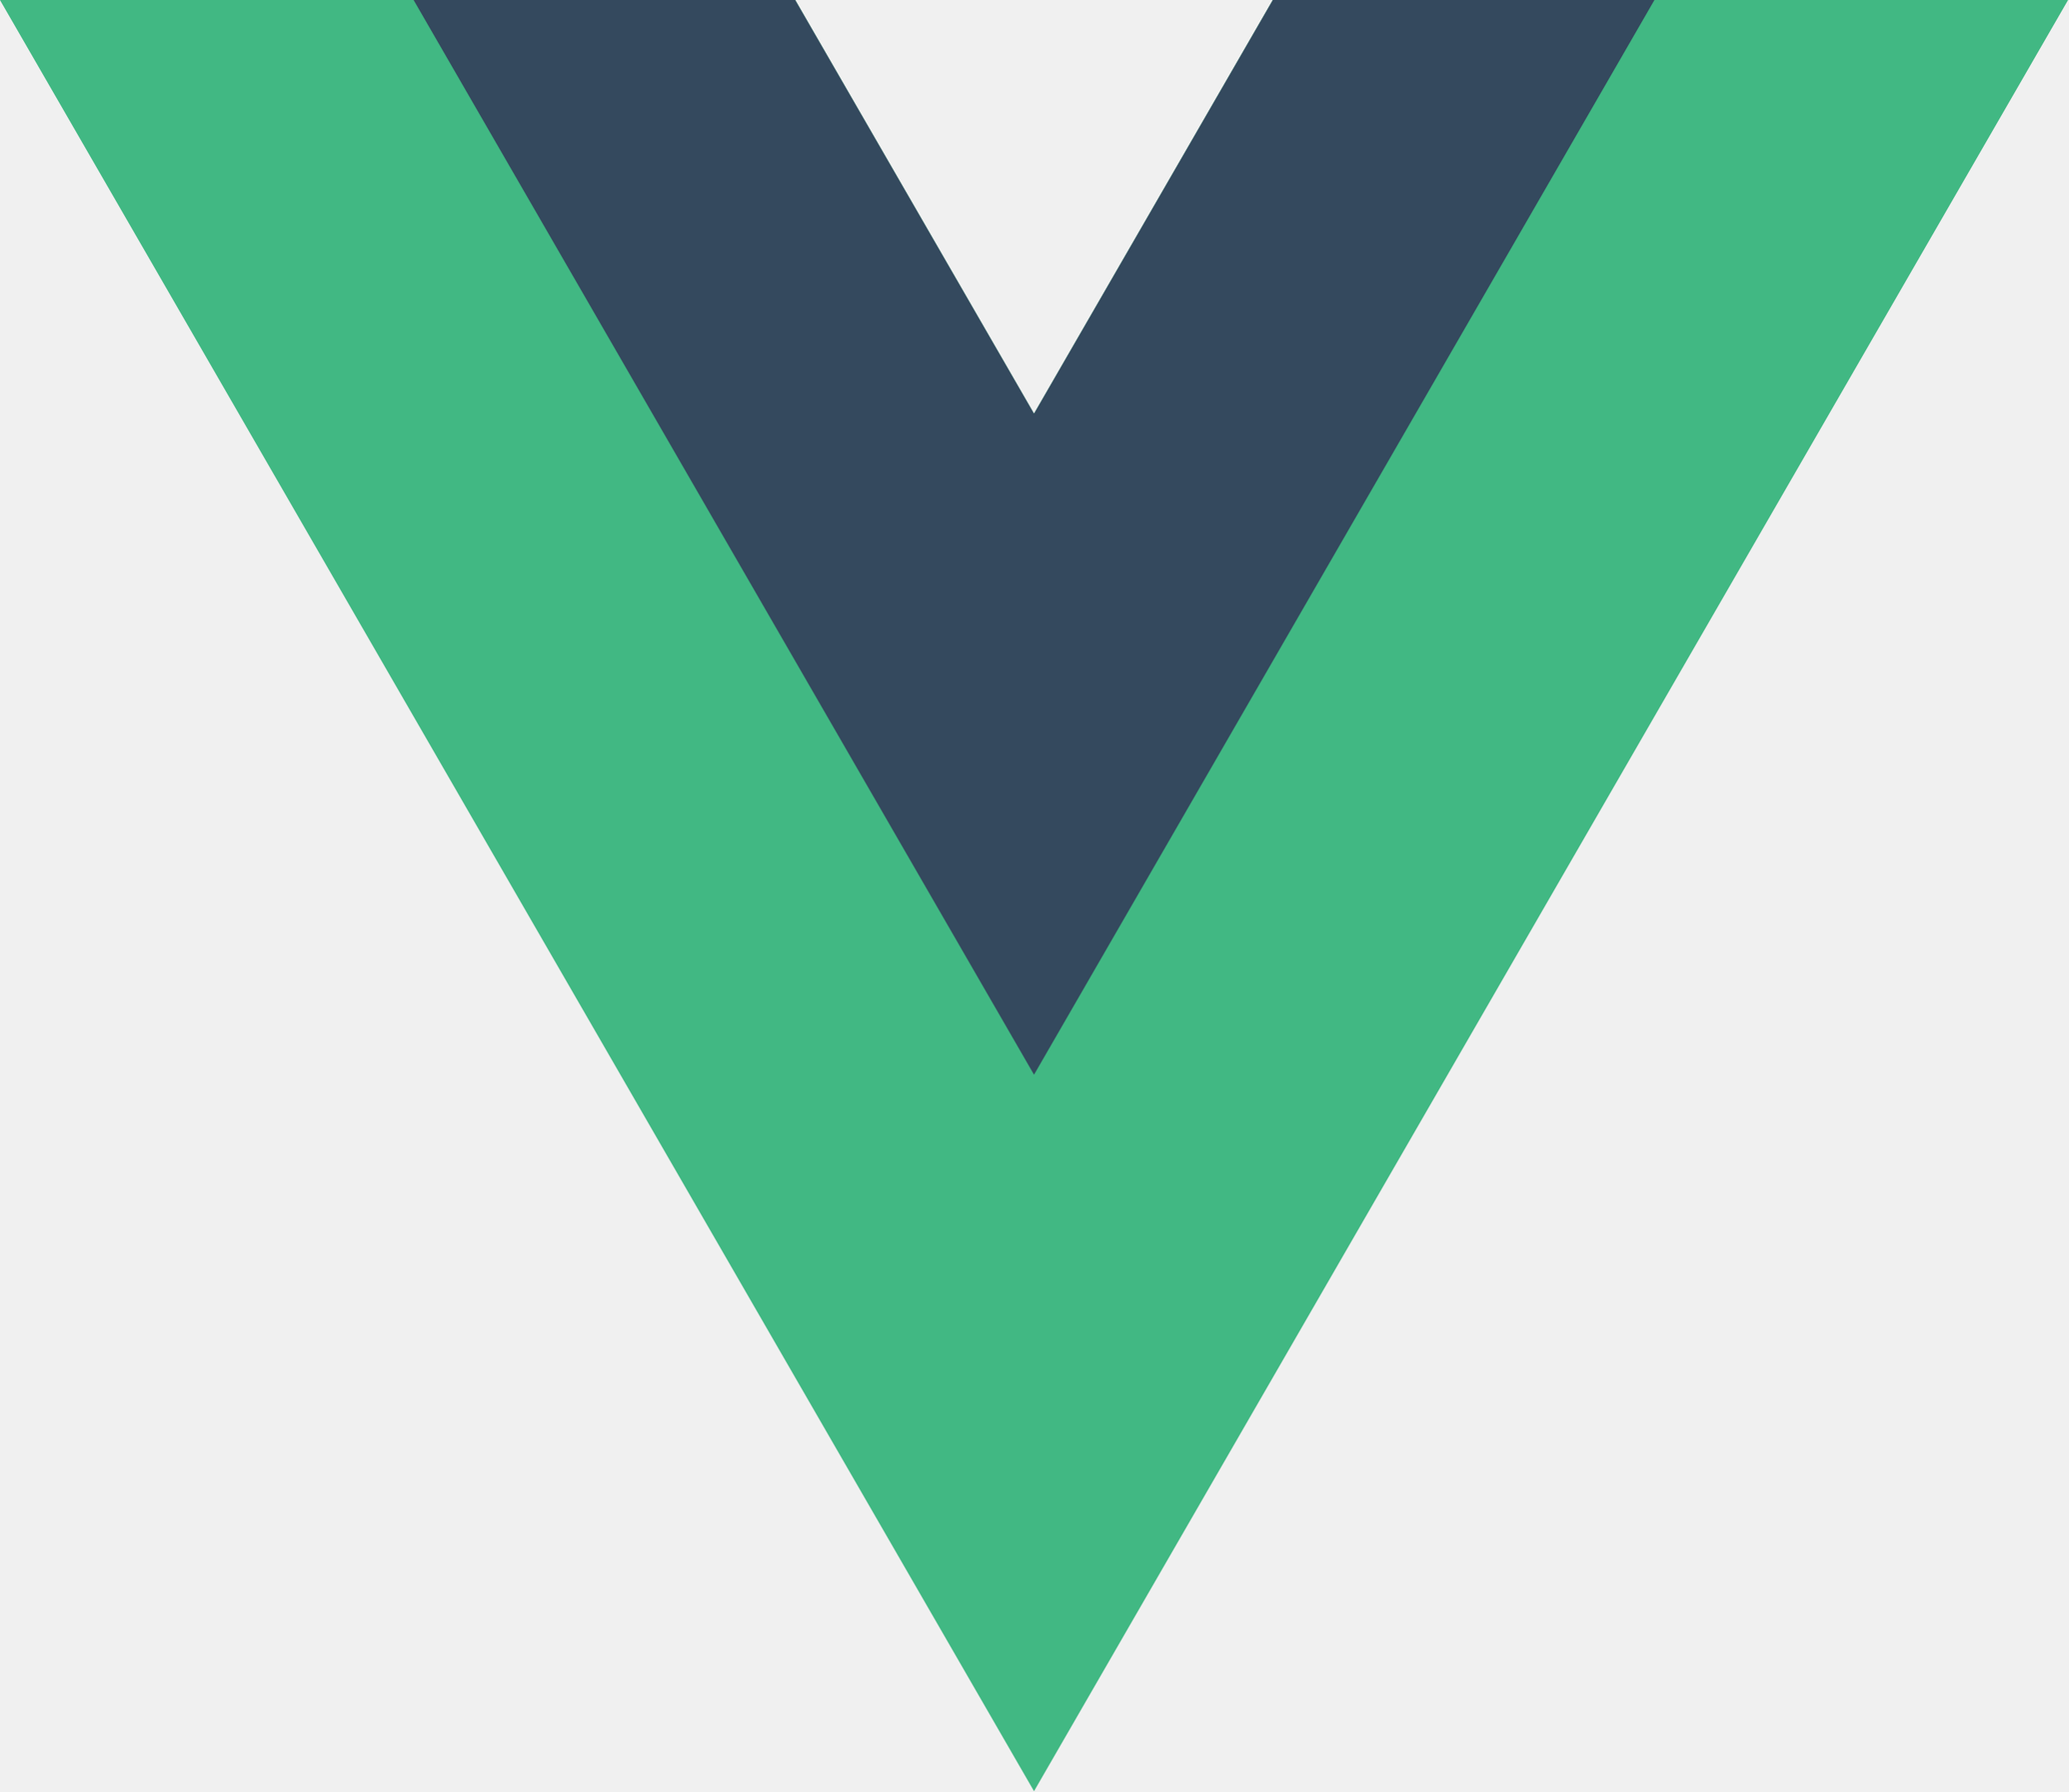
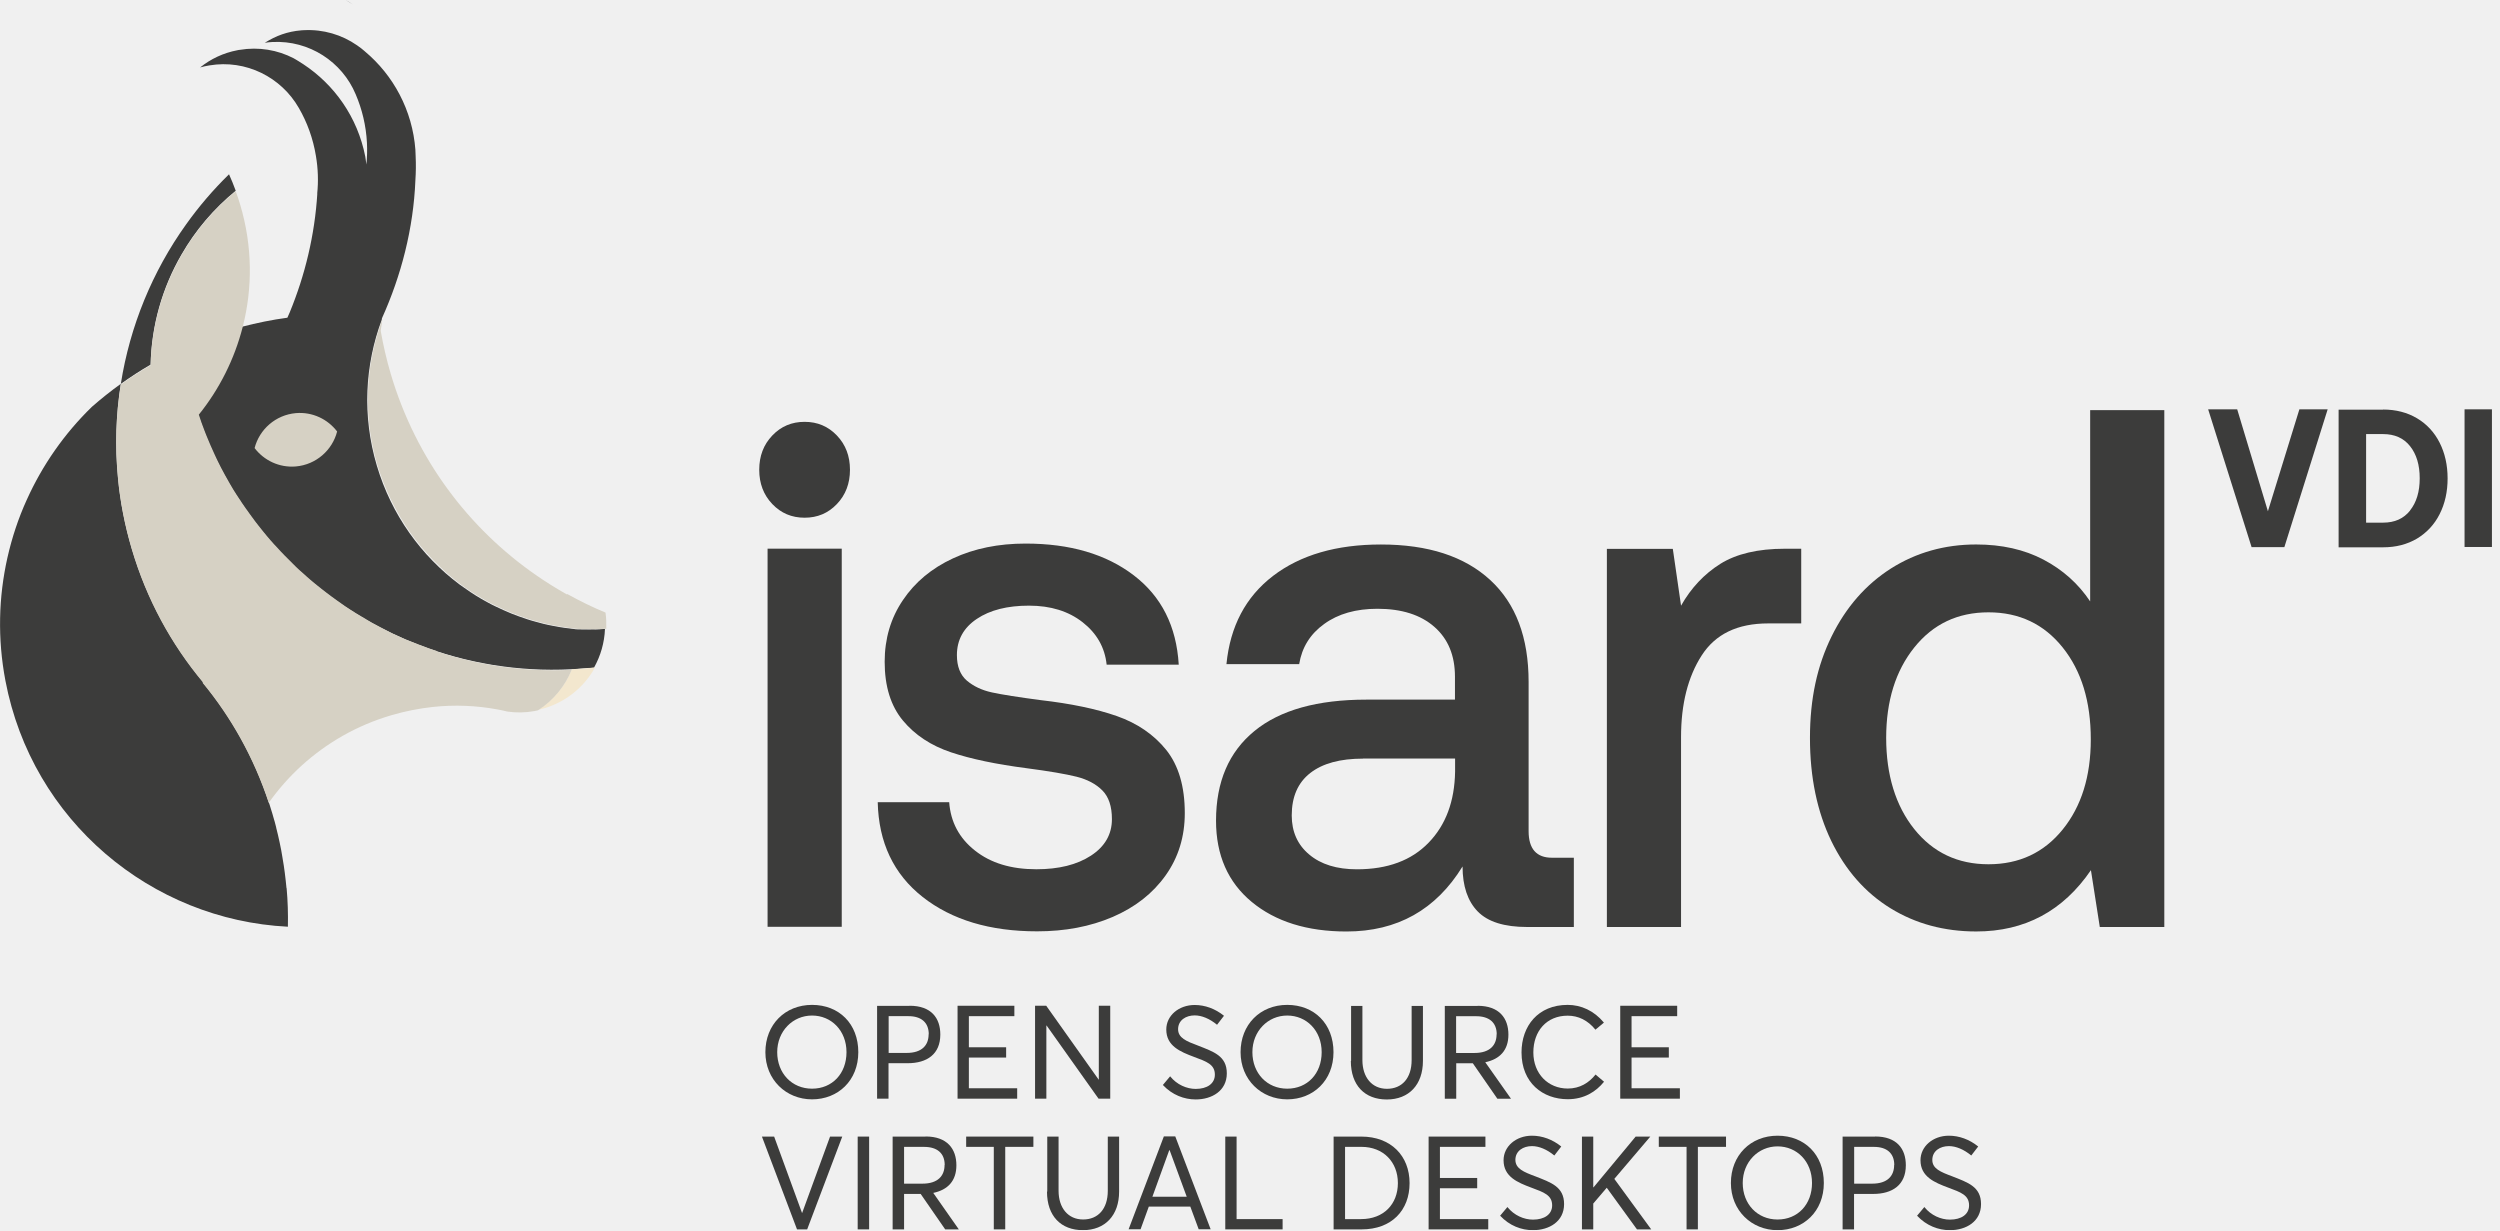
- <svg xmlns="http://www.w3.org/2000/svg" viewBox="0 0 261.76 226.69">
-   <path d="M161.096.001l-30.225 52.351L100.647.001H-.005l130.877 226.688L261.749.001z" fill="#41b883" />
-   <path d="M161.096.001l-30.225 52.351L100.647.001H52.346l78.526 136.01L209.398.001z" fill="#34495e" />
+ <svg xmlns="http://www.w3.org/2000/svg" width="189" height="93" viewBox="0 0 189 93" fill="none">
+   <mask id="mask0_9150_34818" style="mask-type:luminance" maskUnits="userSpaceOnUse" x="0" y="0" width="189" height="93">
+     <path d="M188.39 0H0V93H188.39V0Z" fill="white" />
+   </mask>
+   <g mask="url(#mask0_9150_34818)">
+     <path d="M63.636 70.068H58.029V41.481H63.636V70.068ZM64.258 35.515C64.258 36.555 63.927 37.419 63.266 38.109C62.606 38.799 61.799 39.139 60.828 39.139C59.856 39.139 59.049 38.799 58.389 38.109C57.728 37.419 57.398 36.555 57.398 35.515C57.398 34.475 57.728 33.611 58.389 32.921C59.049 32.231 59.856 31.891 60.828 31.891C61.799 31.891 62.606 32.231 63.266 32.921C63.927 33.611 64.258 34.475 64.258 35.515Z" fill="#3C3C3B" />
+     <path d="M73.702 64.298C74.898 65.25 76.443 65.716 78.347 65.716C80.047 65.716 81.418 65.376 82.477 64.686C83.536 63.996 84.061 63.073 84.061 61.927C84.061 60.955 83.818 60.236 83.332 59.75C82.846 59.264 82.195 58.924 81.388 58.72C80.572 58.516 79.319 58.302 77.628 58.079C75.306 57.778 73.401 57.379 71.895 56.874C70.389 56.369 69.174 55.572 68.261 54.474C67.348 53.376 66.881 51.899 66.881 50.033C66.881 48.284 67.338 46.73 68.261 45.369C69.174 44.009 70.438 42.959 72.05 42.211C73.663 41.463 75.49 41.094 77.531 41.094C80.893 41.094 83.614 41.891 85.712 43.494C87.811 45.097 88.938 47.342 89.113 50.247H83.662C83.526 48.945 82.914 47.876 81.845 47.041C80.776 46.205 79.426 45.787 77.793 45.787C76.161 45.787 74.849 46.117 73.848 46.788C72.847 47.458 72.342 48.372 72.342 49.528C72.342 50.383 72.595 51.024 73.09 51.452C73.596 51.879 74.227 52.181 74.985 52.346C75.743 52.511 76.977 52.705 78.668 52.929C80.951 53.191 82.875 53.59 84.43 54.134C85.984 54.678 87.228 55.533 88.171 56.699C89.104 57.875 89.57 59.459 89.57 61.47C89.57 63.258 89.084 64.832 88.112 66.192C87.141 67.553 85.81 68.592 84.119 69.321C82.418 70.05 80.524 70.409 78.405 70.409C74.839 70.409 71.963 69.545 69.757 67.815C67.561 66.085 66.424 63.695 66.356 60.644H71.759C71.866 62.131 72.507 63.355 73.702 64.298Z" fill="#3C3C3B" />
+     <path d="M103.048 57.352C101.318 57.352 99.987 57.712 99.054 58.441C98.121 59.169 97.655 60.238 97.655 61.647C97.655 62.871 98.092 63.863 98.976 64.601C99.861 65.349 101.066 65.719 102.581 65.719C104.904 65.719 106.711 65.048 108.003 63.707C109.305 62.366 109.966 60.578 110.005 58.343V57.343H103.048V57.352ZM118.974 70.081H115.456C113.727 70.081 112.483 69.693 111.715 68.906C110.957 68.128 110.569 66.992 110.569 65.505C108.557 68.779 105.632 70.421 101.794 70.421C98.821 70.421 96.431 69.673 94.633 68.187C92.835 66.7 91.932 64.65 91.932 62.046C91.932 59.101 92.903 56.847 94.837 55.263C96.771 53.679 99.598 52.892 103.3 52.892H109.995V51.163C109.995 49.559 109.48 48.306 108.441 47.393C107.401 46.479 105.963 46.023 104.136 46.023C102.513 46.023 101.172 46.401 100.113 47.169C99.054 47.927 98.422 48.947 98.218 50.21H92.719C93.001 47.344 94.176 45.119 96.246 43.535C98.325 41.951 101.036 41.164 104.398 41.164C107.964 41.164 110.714 42.058 112.658 43.846C114.601 45.634 115.563 48.199 115.563 51.551V62.833C115.563 64.174 116.156 64.844 117.332 64.844H118.983V70.091L118.974 70.081Z" fill="#3C3C3B" />
+     <path d="M136.172 47.13H133.675C131.353 47.13 129.682 47.936 128.642 49.559C127.602 51.182 127.087 53.232 127.087 55.729V70.081H121.48V41.494H126.465L127.087 45.789C127.845 44.448 128.836 43.399 130.051 42.631C131.265 41.873 132.888 41.484 134.929 41.484H136.172V47.12V47.13Z" fill="#3C3C3B" />
+     <path d="M158.064 55.893C158.064 53.026 157.355 50.714 155.936 48.945C154.518 47.177 152.652 46.292 150.33 46.292C148.007 46.292 146.142 47.177 144.723 48.945C143.304 50.714 142.595 52.997 142.595 55.786C142.595 58.575 143.304 60.916 144.723 62.685C146.142 64.453 148.007 65.338 150.33 65.338C152.652 65.338 154.518 64.463 155.936 62.714C157.355 60.965 158.064 58.691 158.064 55.902M163.622 70.079H158.744L158.074 65.784C155.965 68.874 153.07 70.419 149.407 70.419C146.987 70.419 144.82 69.836 142.916 68.661C141.011 67.485 139.525 65.794 138.446 63.579C137.377 61.363 136.833 58.769 136.833 55.795C136.833 52.822 137.377 50.335 138.465 48.119C139.554 45.904 141.05 44.194 142.955 42.979C144.859 41.774 147.007 41.162 149.397 41.162C151.331 41.162 153.031 41.541 154.489 42.309C155.946 43.076 157.122 44.126 158.016 45.467V31.008H163.622V70.089V70.079Z" fill="#3C3C3B" />
+   </g>
+   <path d="M169.132 30.945L171.454 38.651L173.834 30.945H175.972L172.698 41.362H170.22L166.936 30.945H169.132Z" fill="#3C3C3B" />
+   <mask id="mask1_9150_34818" style="mask-type:luminance" maskUnits="userSpaceOnUse" x="0" y="0" width="189" height="93">
+     <path d="M188.39 0H0V93H188.39V0Z" fill="white" />
+   </mask>
+   <g mask="url(#mask1_9150_34818)">
+     <path d="M182.201 38.589C182.687 37.977 182.93 37.17 182.93 36.16C182.93 35.149 182.687 34.342 182.201 33.73C181.716 33.118 181.035 32.817 180.161 32.817H178.878V39.512H180.161C181.035 39.512 181.716 39.211 182.201 38.598M180.161 30.961C181.133 30.961 181.988 31.184 182.726 31.622C183.465 32.059 184.038 32.681 184.436 33.468C184.835 34.255 185.039 35.159 185.039 36.169C185.039 37.18 184.835 38.083 184.436 38.87C184.038 39.657 183.465 40.27 182.726 40.717C181.988 41.154 181.133 41.377 180.161 41.377H176.799V30.971H180.161V30.961Z" fill="#3C3C3B" />
+   </g>
+   <path d="M188.39 30.945H186.32V41.352H188.39V30.945Z" fill="#3C3C3B" />
+   <mask id="mask2_9150_34818" style="mask-type:luminance" maskUnits="userSpaceOnUse" x="0" y="0" width="189" height="93">
+     <path d="M188.39 0H0V93H188.39V0Z" fill="white" />
+   </mask>
+   <g mask="url(#mask2_9150_34818)">
+     <path d="M26.118 0C26.312 0.107 26.497 0.223 26.682 0.34C26.497 0.214 26.312 0.097 26.118 0Z" fill="black" />
+     <path d="M45.017 47.582C44.386 47.602 43.958 47.582 43.734 47.582C43.705 47.582 43.686 47.582 43.676 47.582C43.569 47.582 43.453 47.563 43.336 47.544C43.122 47.524 42.909 47.495 42.695 47.466C42.588 47.446 42.481 47.437 42.374 47.417C42.374 47.417 42.374 47.417 42.364 47.417C42.258 47.398 42.16 47.378 42.053 47.359C41.947 47.34 41.84 47.32 41.733 47.301C41.636 47.281 41.538 47.262 41.441 47.242C41.325 47.213 41.218 47.194 41.101 47.165C40.897 47.116 40.683 47.058 40.479 46.999C40.373 46.97 40.275 46.941 40.168 46.912C40.071 46.883 39.964 46.854 39.858 46.815C39.653 46.747 39.44 46.679 39.236 46.601C39.051 46.533 38.857 46.455 38.672 46.387C38.468 46.3 38.264 46.212 38.06 46.125C37.963 46.086 37.865 46.038 37.768 45.989C37.671 45.94 37.574 45.901 37.477 45.853C37.389 45.804 37.302 45.765 37.215 45.727C37.108 45.668 37.01 45.62 36.904 45.561C36.806 45.513 36.719 45.464 36.622 45.406C36.544 45.367 36.466 45.318 36.398 45.28C35.825 44.949 35.281 44.58 34.746 44.191C31.851 42.024 29.596 38.934 28.489 35.203C27.371 31.443 27.585 27.605 28.858 24.184C28.858 24.145 28.868 24.107 28.877 24.058C30.335 20.832 31.258 17.266 31.404 13.622C31.404 13.622 31.404 13.622 31.404 13.612C31.443 13.02 31.452 12.427 31.423 11.824C31.423 11.737 31.423 11.649 31.413 11.562C31.413 11.494 31.414 11.436 31.404 11.368C31.404 11.348 31.404 11.339 31.404 11.329C31.18 8.326 29.733 5.683 27.585 3.886C27.585 3.886 27.585 3.886 27.575 3.876C27.41 3.73 27.235 3.594 27.051 3.468C27.031 3.449 27.002 3.429 26.983 3.419C25.846 2.632 24.456 2.205 22.97 2.282C22.911 2.282 22.853 2.282 22.795 2.292C21.726 2.38 20.871 2.7 20.016 3.235C20.249 3.196 20.346 3.196 20.589 3.176C23.387 3.031 25.865 4.683 26.886 7.121C27.371 8.249 27.673 9.492 27.741 10.794C27.77 11.348 27.75 11.902 27.702 12.437C27.673 12.232 27.643 12.038 27.614 11.834C27.031 8.861 25.282 6.402 22.921 4.848C22.882 4.819 22.853 4.799 22.814 4.78C22.814 4.78 22.804 4.77 22.795 4.77C22.727 4.731 22.668 4.692 22.6 4.644C22.523 4.595 22.455 4.556 22.377 4.508C22.319 4.469 22.25 4.44 22.192 4.401C20.987 3.779 19.569 3.526 18.121 3.769C18.063 3.769 18.004 3.789 17.946 3.798C16.877 4.002 15.925 4.459 15.128 5.1C15.352 5.032 15.595 4.984 15.828 4.945C18.607 4.478 21.269 5.849 22.591 8.161C23.222 9.249 23.669 10.474 23.883 11.786C24.048 12.757 24.077 13.71 23.98 14.642C23.98 14.642 23.99 14.642 23.99 14.623C23.796 17.761 23.067 20.793 21.901 23.621C21.842 23.757 21.784 23.893 21.726 24.019C20.57 24.174 19.423 24.408 18.267 24.709C17.995 25.749 17.635 26.769 17.188 27.741C16.926 28.304 16.634 28.848 16.314 29.373C16.129 29.684 15.935 29.985 15.731 30.277C15.614 30.452 15.497 30.617 15.371 30.782C15.293 30.889 15.216 30.996 15.138 31.093C15.079 31.171 15.021 31.248 14.963 31.316C15.148 31.88 15.361 32.444 15.575 32.988C15.643 33.153 15.711 33.318 15.779 33.483C16.129 34.309 16.518 35.116 16.945 35.883C17.344 36.622 17.771 37.331 18.238 38.021C21.512 42.947 26.235 46.659 31.627 48.739C31.822 47.553 32.337 46.436 33.114 45.523C32.337 46.436 31.822 47.544 31.627 48.739C35.242 50.138 39.168 50.799 43.161 50.595C43.219 50.595 43.297 50.595 43.375 50.585C43.666 50.566 44.094 50.536 44.492 50.498C44.522 50.498 44.541 50.498 44.57 50.498C44.687 50.498 44.803 50.478 44.91 50.468C45.406 49.584 45.697 48.583 45.736 47.544C45.474 47.573 45.114 47.582 44.949 47.592" fill="#3C3C3B" />
+     <path d="M11.387 27.566C11.445 24.603 12.271 21.736 13.729 19.229C14.778 17.403 16.168 15.77 17.82 14.419C17.664 13.992 17.499 13.584 17.314 13.176C16.119 14.342 15.031 15.615 14.069 16.965C11.523 20.522 9.823 24.651 9.133 29.024C9.852 28.509 10.61 28.013 11.387 27.566Z" fill="#3C3C3B" />
+     <path d="M21.659 67.145C21.639 66.95 21.62 66.766 21.6 66.571C21.581 66.387 21.561 66.192 21.532 65.998C21.484 65.638 21.435 65.269 21.367 64.91C21.367 64.871 21.357 64.832 21.348 64.793C21.319 64.628 21.289 64.453 21.26 64.278C21.221 64.084 21.183 63.899 21.144 63.705C21.105 63.511 21.056 63.326 21.017 63.132C20.979 62.947 20.93 62.762 20.881 62.578C20.881 62.578 20.881 62.568 20.881 62.558C20.842 62.413 20.803 62.257 20.765 62.111C20.755 62.072 20.745 62.033 20.726 61.985C20.687 61.829 20.638 61.664 20.59 61.509C19.482 57.758 17.665 54.416 15.323 51.578C15.284 51.53 15.245 51.481 15.197 51.432C15.236 51.481 15.284 51.53 15.323 51.578L15.352 51.549C12.952 48.673 11.087 45.282 9.96 41.463C9.435 39.685 9.085 37.897 8.92 36.119C8.687 33.719 8.764 31.328 9.134 29.016C8.376 29.56 7.647 30.143 6.947 30.755C4.878 32.766 3.206 35.157 2.021 37.79C1.389 39.179 0.903 40.647 0.563 42.153C-0.107 45.126 -0.195 48.274 0.408 51.452C2.419 62.053 11.437 69.545 21.765 70.06C21.785 69.088 21.756 68.116 21.668 67.135" fill="#3C3C3B" />
+     <path d="M40.684 53.666C42.277 53.316 43.618 52.402 44.522 51.178C44.687 50.955 44.842 50.721 44.978 50.469C44.473 50.517 43.647 50.585 43.229 50.605C42.724 51.849 41.85 52.927 40.684 53.666Z" fill="#F3E7CE" />
+     <path d="M42.861 44.941C42.064 44.494 41.287 44.008 40.529 43.483C35.427 39.946 31.453 34.709 29.549 28.296C29.228 27.207 28.975 26.109 28.781 25.011C28.82 24.73 28.859 24.438 28.907 24.156C28.839 24.321 28.781 24.496 28.723 24.671C27.615 27.956 27.469 31.599 28.538 35.175C28.567 35.272 28.596 35.37 28.626 35.457C28.645 35.525 28.665 35.593 28.694 35.661C28.713 35.71 28.723 35.758 28.742 35.797C28.762 35.846 28.771 35.894 28.791 35.933C28.82 36.02 28.849 36.108 28.888 36.195C28.927 36.293 28.956 36.39 28.995 36.487C29.014 36.545 29.043 36.613 29.073 36.672C29.102 36.74 29.121 36.798 29.15 36.866C29.189 36.963 29.238 37.07 29.277 37.167C29.286 37.196 29.306 37.225 29.316 37.255C29.403 37.449 29.49 37.643 29.588 37.838C29.627 37.925 29.665 38.003 29.714 38.09C29.753 38.168 29.792 38.236 29.831 38.314C29.869 38.391 29.918 38.469 29.957 38.547C29.996 38.625 30.044 38.702 30.083 38.78C30.132 38.868 30.19 38.965 30.239 39.052C30.239 39.062 30.248 39.081 30.258 39.091C30.316 39.188 30.375 39.276 30.433 39.373C30.491 39.47 30.55 39.557 30.608 39.655C30.608 39.655 30.608 39.664 30.618 39.674C30.676 39.771 30.744 39.868 30.812 39.966C30.88 40.063 30.938 40.16 31.006 40.247C31.074 40.344 31.142 40.432 31.21 40.529C31.278 40.617 31.346 40.714 31.414 40.801C31.473 40.879 31.541 40.957 31.599 41.034C31.657 41.112 31.716 41.18 31.774 41.258C31.832 41.326 31.881 41.394 31.939 41.452C32.065 41.598 32.192 41.744 32.328 41.889C32.454 42.026 32.58 42.162 32.707 42.298C32.736 42.337 32.775 42.366 32.804 42.395C32.843 42.434 32.872 42.463 32.901 42.492C32.959 42.55 33.018 42.618 33.086 42.677C33.154 42.745 33.231 42.813 33.299 42.881C33.406 42.987 33.523 43.085 33.63 43.192C33.649 43.211 33.669 43.221 33.678 43.24C33.776 43.328 33.873 43.405 33.97 43.493C34.009 43.532 34.048 43.561 34.096 43.6C34.193 43.677 34.281 43.755 34.378 43.833C34.397 43.843 34.417 43.862 34.436 43.872C34.485 43.911 34.543 43.959 34.592 43.998C34.66 44.047 34.728 44.105 34.796 44.154C35.321 44.552 35.874 44.911 36.448 45.242C36.525 45.29 36.593 45.329 36.671 45.368C36.759 45.426 36.856 45.475 36.953 45.524C37.06 45.582 37.157 45.63 37.264 45.689C37.351 45.737 37.439 45.776 37.526 45.815C37.623 45.864 37.721 45.912 37.818 45.951C37.915 46 38.012 46.039 38.109 46.087C38.313 46.175 38.517 46.262 38.721 46.349C38.906 46.427 39.091 46.495 39.285 46.563C39.489 46.641 39.693 46.709 39.907 46.777C40.004 46.806 40.111 46.845 40.218 46.874C40.315 46.903 40.422 46.933 40.529 46.962C40.733 47.02 40.947 47.078 41.151 47.127C41.258 47.156 41.374 47.175 41.491 47.205C41.588 47.224 41.685 47.243 41.782 47.263C41.889 47.282 41.996 47.312 42.103 47.321C42.21 47.341 42.307 47.36 42.414 47.38C42.414 47.38 42.414 47.38 42.423 47.38C42.53 47.399 42.637 47.418 42.744 47.428C42.851 47.448 42.968 47.457 43.075 47.477C43.181 47.496 43.288 47.506 43.386 47.516C43.502 47.525 43.609 47.545 43.726 47.554C43.735 47.554 43.764 47.554 43.784 47.554C44.114 47.554 45.212 47.584 45.834 47.535C45.844 47.146 45.834 46.699 45.776 46.311C44.785 45.903 43.823 45.426 42.89 44.911" fill="#D6D1C4" />
+     <path d="M33.046 49.228C32.59 49.082 32.143 48.917 31.696 48.742C31.686 48.742 31.676 48.742 31.666 48.732C31.511 48.674 31.355 48.616 31.2 48.548C31.2 48.548 31.19 48.548 31.181 48.548C31.045 48.489 30.909 48.441 30.773 48.383C30.773 48.383 30.773 48.383 30.763 48.383C30.598 48.314 30.423 48.237 30.258 48.159C30.073 48.072 29.888 47.994 29.704 47.906C29.694 47.906 29.684 47.897 29.674 47.887C29.529 47.819 29.383 47.751 29.247 47.673C29.218 47.663 29.189 47.644 29.169 47.634C29.043 47.576 28.917 47.508 28.8 47.44C28.625 47.343 28.441 47.255 28.266 47.158C28.13 47.09 28.003 47.012 27.877 46.935C27.809 46.896 27.751 46.857 27.683 46.818C27.41 46.663 27.138 46.497 26.866 46.332C26.857 46.332 26.837 46.313 26.828 46.303C26.692 46.216 26.546 46.128 26.41 46.041C26.303 45.973 26.196 45.905 26.089 45.827C26.002 45.769 25.914 45.71 25.827 45.642C25.807 45.623 25.778 45.613 25.759 45.594C25.671 45.535 25.584 45.477 25.496 45.409C25.477 45.39 25.457 45.38 25.428 45.361C25.302 45.273 25.185 45.186 25.069 45.098C24.923 44.991 24.777 44.884 24.641 44.778C24.525 44.69 24.408 44.593 24.291 44.505C24.126 44.379 23.971 44.253 23.806 44.117C23.747 44.068 23.689 44.02 23.621 43.961C23.563 43.913 23.504 43.864 23.446 43.816C23.368 43.757 23.3 43.689 23.223 43.621C23.223 43.621 23.213 43.621 23.203 43.602C23.077 43.495 22.96 43.388 22.834 43.271C22.785 43.233 22.737 43.184 22.688 43.145C22.64 43.106 22.591 43.058 22.552 43.019C22.494 42.97 22.436 42.912 22.387 42.863C22.367 42.844 22.358 42.834 22.338 42.815C22.338 42.815 22.338 42.815 22.329 42.805C22.29 42.766 22.251 42.727 22.212 42.688C22.173 42.65 22.134 42.611 22.095 42.572C21.901 42.387 21.716 42.193 21.532 42.008C21.532 42.008 21.522 41.998 21.512 41.989C21.512 41.989 21.503 41.979 21.493 41.969C21.435 41.901 21.367 41.843 21.308 41.775C21.289 41.756 21.27 41.736 21.25 41.717C21.25 41.717 21.25 41.707 21.231 41.697C21.163 41.629 21.095 41.551 21.027 41.474C20.929 41.377 20.842 41.27 20.745 41.173C20.716 41.134 20.677 41.105 20.648 41.066C20.618 41.027 20.589 40.988 20.55 40.959C20.55 40.959 20.55 40.959 20.541 40.939C20.521 40.92 20.502 40.891 20.473 40.871C20.405 40.794 20.327 40.706 20.259 40.619C20.239 40.599 20.22 40.58 20.201 40.551C20.123 40.453 20.045 40.366 19.967 40.269C19.86 40.133 19.754 40.007 19.647 39.87C19.433 39.608 19.229 39.336 19.035 39.064C18.986 39.006 18.947 38.938 18.899 38.879C18.811 38.753 18.724 38.636 18.636 38.51C18.627 38.491 18.617 38.481 18.597 38.462C18.5 38.325 18.413 38.19 18.316 38.053C18.257 37.976 18.209 37.888 18.16 37.81C18.15 37.791 18.141 37.772 18.121 37.762C18.073 37.684 18.024 37.606 17.976 37.538C17.946 37.5 17.927 37.461 17.898 37.422C17.81 37.286 17.733 37.16 17.645 37.023C17.587 36.936 17.529 36.839 17.48 36.742C17.441 36.674 17.392 36.596 17.354 36.528C17.295 36.421 17.227 36.314 17.169 36.197C17.12 36.11 17.072 36.013 17.014 35.925C16.907 35.731 16.8 35.537 16.703 35.343C16.625 35.177 16.537 35.022 16.46 34.857C16.43 34.789 16.392 34.721 16.362 34.653C16.314 34.555 16.265 34.458 16.226 34.361C16.013 33.904 15.809 33.428 15.614 32.952C15.585 32.884 15.566 32.826 15.537 32.758C15.498 32.67 15.469 32.593 15.439 32.505C15.362 32.311 15.294 32.126 15.226 31.932C15.187 31.835 15.158 31.738 15.128 31.64C15.128 31.621 15.119 31.602 15.109 31.582C15.08 31.504 15.051 31.427 15.031 31.349C13.438 33.331 11.407 34.973 9.016 36.12C11.407 34.973 13.447 33.331 15.031 31.349C16.596 29.405 17.723 27.151 18.345 24.732C19.103 21.788 19.093 18.61 18.16 15.481C18.053 15.131 17.946 14.791 17.82 14.461C16.158 15.812 14.779 17.444 13.729 19.271C12.281 21.778 11.455 24.644 11.387 27.608C10.61 28.064 9.852 28.55 9.133 29.065C8.764 31.388 8.686 33.768 8.919 36.168C9.085 37.947 9.434 39.734 9.959 41.513C11.086 45.331 12.952 48.723 15.352 51.599L15.323 51.628C17.48 54.242 19.19 57.293 20.317 60.694C21.036 59.673 21.862 58.741 22.795 57.886C24.68 56.175 26.963 54.844 29.568 54.077C30.617 53.766 31.676 53.562 32.726 53.445C34.368 53.27 36.01 53.338 37.584 53.63C37.846 53.678 38.109 53.727 38.361 53.795C39.032 53.892 39.722 53.882 40.412 53.756C40.499 53.736 40.587 53.717 40.674 53.698C41.83 52.959 42.715 51.88 43.22 50.637C39.722 50.812 36.272 50.326 33.037 49.257" fill="#D6D1C4" />
+     <path d="M19.248 33.875C19.957 34.807 21.114 35.371 22.367 35.264C23.902 35.128 25.127 34.03 25.486 32.621C24.777 31.688 23.621 31.125 22.367 31.232C20.832 31.368 19.608 32.466 19.248 33.875Z" fill="#D6D1C4" />
+     <path d="M63.995 79.544C63.995 77.912 62.848 76.775 61.391 76.775C59.933 76.775 58.757 77.951 58.757 79.544C58.757 81.138 59.865 82.304 61.391 82.304C62.916 82.304 63.995 81.167 63.995 79.544ZM57.863 79.544C57.863 77.455 59.35 75.969 61.391 75.969C63.431 75.969 64.888 77.397 64.888 79.544C64.888 81.692 63.353 83.111 61.391 83.111C59.428 83.111 57.863 81.624 57.863 79.544Z" fill="#3C3C3B" />
+     <path d="M70.214 78.192C70.214 77.289 69.631 76.822 68.688 76.822H67.182V79.601H68.543C69.709 79.601 70.204 79.008 70.204 78.192M68.766 76.035C70.408 76.035 71.088 76.968 71.088 78.212C71.088 79.698 70.078 80.379 68.62 80.379H67.172V83.06H66.308V76.045H68.756L68.766 76.035Z" fill="#3C3C3B" />
+   </g>
+   <path d="M76.686 76.035V76.822H73.246V79.174H76.064V79.951H73.246V82.273H76.899V83.06H72.391V76.035H76.686Z" fill="#3C3C3B" />
+   <path d="M79.095 76.035L83.06 81.622H83.07V76.035H83.934V83.06H83.05L79.124 77.531H79.105V83.06H78.25V76.035H79.095Z" fill="#3C3C3B" />
+   <mask id="mask3_9150_34818" style="mask-type:luminance" maskUnits="userSpaceOnUse" x="0" y="0" width="189" height="93">
+     <path d="M188.39 0H0V93H188.39V0Z" fill="white" />
+   </mask>
+   <g mask="url(#mask3_9150_34818)">
+     <path d="M87.908 82.03L88.462 81.369C88.967 82.001 89.716 82.322 90.396 82.322C91.26 82.322 91.844 81.923 91.844 81.243C91.844 80.466 91.212 80.252 90.269 79.902C89.23 79.513 88.171 79.076 88.171 77.832C88.171 76.783 89.113 75.977 90.318 75.977C91.095 75.977 91.873 76.258 92.533 76.793L92.009 77.473C91.445 77.007 90.843 76.764 90.318 76.764C89.657 76.764 89.074 77.123 89.064 77.794C89.055 78.464 89.686 78.717 90.571 79.047C91.746 79.513 92.747 79.824 92.747 81.146C92.747 82.467 91.62 83.118 90.396 83.118C89.521 83.118 88.618 82.778 87.918 82.03" fill="#3C3C3B" />
+     <path d="M99.918 79.544C99.918 77.912 98.772 76.775 97.314 76.775C95.857 76.775 94.681 77.951 94.681 79.544C94.681 81.138 95.789 82.304 97.314 82.304C98.84 82.304 99.918 81.167 99.918 79.544ZM93.787 79.544C93.787 77.455 95.274 75.969 97.314 75.969C99.355 75.969 100.812 77.397 100.812 79.544C100.812 81.692 99.277 83.111 97.314 83.111C95.352 83.111 93.787 81.624 93.787 79.544Z" fill="#3C3C3B" />
+     <path d="M102.142 80.206V76.047H102.998V80.147C102.998 81.44 103.717 82.314 104.853 82.314C105.99 82.314 106.719 81.508 106.719 80.147V76.047H107.574V80.206C107.574 82.003 106.515 83.121 104.844 83.121C103.172 83.121 102.123 82.052 102.123 80.206" fill="#3C3C3B" />
+     <path d="M113.152 78.196C113.152 77.293 112.569 76.826 111.597 76.826H110.082V79.605H111.471C112.637 79.605 113.142 79.012 113.142 78.196M111.714 76.039C113.337 76.039 114.036 76.972 114.036 78.216C114.036 79.391 113.395 80.072 112.287 80.305L114.231 83.064H113.201L111.345 80.382H110.091V83.064H109.227V76.049H111.714V76.039Z" fill="#3C3C3B" />
+     <path d="M115.027 79.564C115.027 77.572 116.271 75.969 118.516 75.969C119.526 75.969 120.508 76.406 121.256 77.31L120.615 77.844C120.032 77.125 119.312 76.785 118.516 76.785C116.922 76.785 115.921 77.951 115.921 79.564C115.921 81.177 117.039 82.294 118.525 82.294C119.439 82.294 120.129 81.857 120.624 81.235L121.266 81.779C120.653 82.537 119.759 83.101 118.525 83.101C116.631 83.101 115.027 81.857 115.027 79.564Z" fill="#3C3C3B" />
+   </g>
+   <path d="M126.795 76.035V76.822H123.345V79.174H126.163V79.951H123.345V82.273H126.999V83.06H122.49V76.035H126.795Z" fill="#3C3C3B" />
+   <path d="M62.752 85.926L60.643 91.698H60.633L58.525 85.926H57.602L60.254 92.941H61.022L63.675 85.926H62.752Z" fill="#3C3C3B" />
+   <path d="M65.706 85.926H64.841V92.941H65.706V85.926Z" fill="#3C3C3B" />
+   <mask id="mask4_9150_34818" style="mask-type:luminance" maskUnits="userSpaceOnUse" x="0" y="0" width="189" height="93">
+     <path d="M188.39 0H0V93H188.39V0Z" fill="white" />
+   </mask>
+   <g mask="url(#mask4_9150_34818)">
+     <path d="M71.419 88.075C71.419 87.171 70.836 86.705 69.864 86.705H68.348V89.484H69.738C70.904 89.484 71.409 88.891 71.409 88.075M69.981 85.918C71.603 85.918 72.303 86.851 72.303 88.095C72.303 89.27 71.662 89.951 70.554 90.184L72.487 92.943H71.458L69.602 90.261H68.348V92.943H67.483V85.928H69.971L69.981 85.918Z" fill="#3C3C3B" />
+   </g>
+   <path d="M73.042 85.926V86.703H75.131V92.941H75.996V86.703H78.124V85.926H73.042Z" fill="#3C3C3B" />
+   <mask id="mask5_9150_34818" style="mask-type:luminance" maskUnits="userSpaceOnUse" x="0" y="0" width="189" height="93">
+     <path d="M188.39 0H0V93H188.39V0Z" fill="white" />
+   </mask>
+   <g mask="url(#mask5_9150_34818)">
+     <path d="M79.173 90.085V85.926H80.028V90.026C80.028 91.319 80.747 92.193 81.884 92.193C83.021 92.193 83.749 91.387 83.749 90.026V85.926H84.605V90.085C84.605 91.882 83.545 93 81.874 93C80.203 93 79.153 91.931 79.153 90.085" fill="#3C3C3B" />
+   </g>
+   <path d="M88.404 86.954H88.424L89.716 90.471H87.122L88.395 86.954H88.404ZM87.987 85.914L85.324 92.93H86.228L86.85 91.219H89.988L90.62 92.93H91.524L88.851 85.914H87.987Z" fill="#3C3C3B" />
+   <path d="M92.631 85.926V92.941H96.965V92.164H93.486V85.926H92.631Z" fill="#3C3C3B" />
+   <mask id="mask6_9150_34818" style="mask-type:luminance" maskUnits="userSpaceOnUse" x="0" y="0" width="189" height="93">
+     <path d="M188.39 0H0V93H188.39V0Z" fill="white" />
+   </mask>
+   <g mask="url(#mask6_9150_34818)">
+     <path d="M105.68 89.443C105.68 87.84 104.572 86.703 102.93 86.703H101.686V92.164H102.901C104.611 92.164 105.68 91.027 105.68 89.443ZM102.92 85.926C105.145 85.926 106.564 87.374 106.564 89.443C106.564 91.513 105.194 92.941 102.949 92.941H100.821V85.926H102.92Z" fill="#3C3C3B" />
+   </g>
+   <path d="M108.003 85.926V92.941H112.512V92.164H108.858V89.832H111.676V89.055H108.858V86.703H112.298V85.926H108.003Z" fill="#3C3C3B" />
+   <mask id="mask7_9150_34818" style="mask-type:luminance" maskUnits="userSpaceOnUse" x="0" y="0" width="189" height="93">
+     <path d="M188.39 0H0V93H188.39V0Z" fill="white" />
+   </mask>
+   <g mask="url(#mask7_9150_34818)">
+     <path d="M113.406 91.913L113.96 91.252C114.465 91.884 115.214 92.204 115.894 92.204C116.759 92.204 117.342 91.806 117.342 91.126C117.342 90.349 116.71 90.135 115.767 89.785C114.728 89.396 113.669 88.959 113.669 87.715C113.669 86.666 114.611 85.859 115.816 85.859C116.593 85.859 117.371 86.141 118.031 86.676L117.507 87.356C116.943 86.889 116.341 86.646 115.816 86.646C115.155 86.646 114.572 87.006 114.563 87.676C114.563 88.347 115.184 88.6 116.069 88.93C117.244 89.396 118.245 89.707 118.245 91.029C118.245 92.35 117.118 93.001 115.894 93.001C115.01 93.001 114.116 92.661 113.416 91.913" fill="#3C3C3B" />
+   </g>
+   <path d="M123.656 85.926L120.469 89.764H120.45V85.926H119.595V92.941H120.45V90.988L121.47 89.793L123.754 92.941H124.832L122.043 89.123L124.764 85.926H123.656Z" fill="#3C3C3B" />
+   <path d="M125.405 85.926V86.703H127.504V92.941H128.359V86.703H130.487V85.926H125.405Z" fill="#3C3C3B" />
+   <mask id="mask8_9150_34818" style="mask-type:luminance" maskUnits="userSpaceOnUse" x="0" y="0" width="189" height="93">
+     <path d="M188.39 0H0V93H188.39V0Z" fill="white" />
+   </mask>
+   <g mask="url(#mask8_9150_34818)">
+     <path d="M136.988 89.435C136.988 87.803 135.841 86.666 134.384 86.666C132.926 86.666 131.75 87.842 131.75 89.435C131.75 91.029 132.858 92.195 134.384 92.195C135.909 92.195 136.988 91.058 136.988 89.435ZM130.856 89.435C130.856 87.346 132.343 85.859 134.384 85.859C136.424 85.859 137.882 87.288 137.882 89.435C137.882 91.583 136.346 93.001 134.384 93.001C132.421 93.001 130.856 91.515 130.856 89.435Z" fill="#3C3C3B" />
+     <path d="M143.207 88.075C143.207 87.171 142.624 86.705 141.681 86.705H140.175V89.484H141.536C142.702 89.484 143.197 88.891 143.197 88.075M141.759 85.918C143.401 85.918 144.081 86.851 144.081 88.095C144.081 89.581 143.071 90.261 141.613 90.261H140.166V92.943H139.301V85.928H141.749L141.759 85.918Z" fill="#3C3C3B" />
+     <path d="M144.927 91.913L145.481 91.252C145.986 91.884 146.734 92.204 147.414 92.204C148.279 92.204 148.862 91.806 148.862 91.126C148.862 90.349 148.23 90.135 147.288 89.785C146.248 89.396 145.189 88.959 145.189 87.715C145.189 86.666 146.132 85.859 147.337 85.859C148.114 85.859 148.891 86.141 149.552 86.676L149.027 87.356C148.464 86.889 147.861 86.646 147.337 86.646C146.676 86.646 146.093 87.006 146.083 87.676C146.073 88.347 146.705 88.6 147.589 88.93C148.765 89.396 149.766 89.707 149.766 91.029C149.766 92.35 148.639 93.001 147.414 93.001C146.54 93.001 145.636 92.661 144.936 91.913" fill="#3C3C3B" />
+   </g>
</svg>
